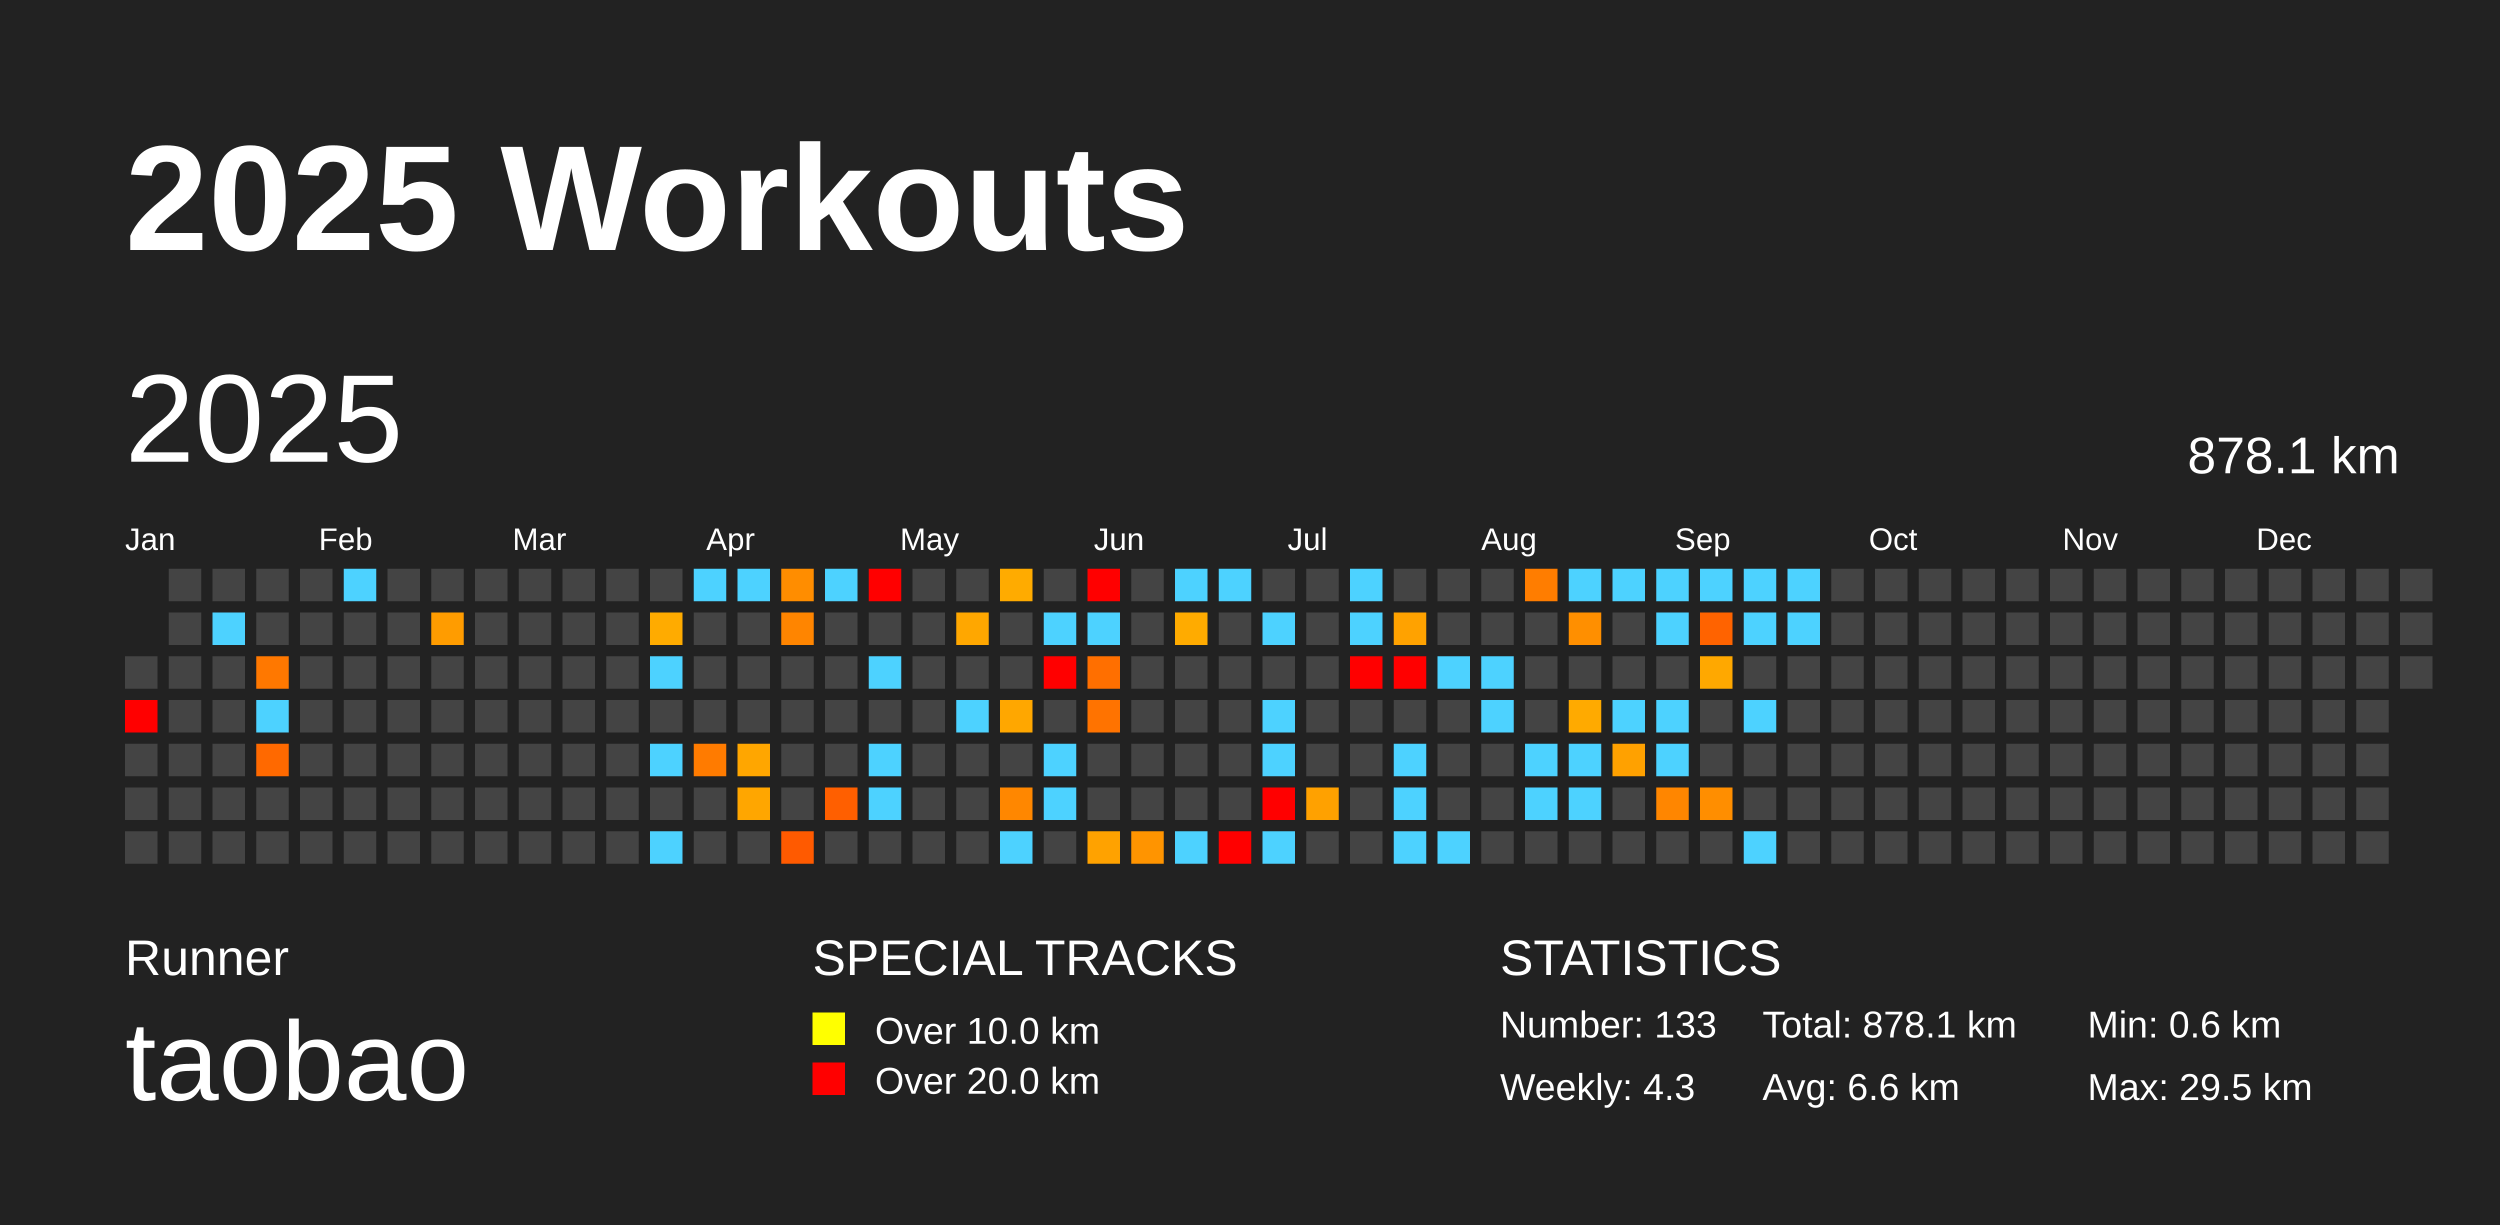
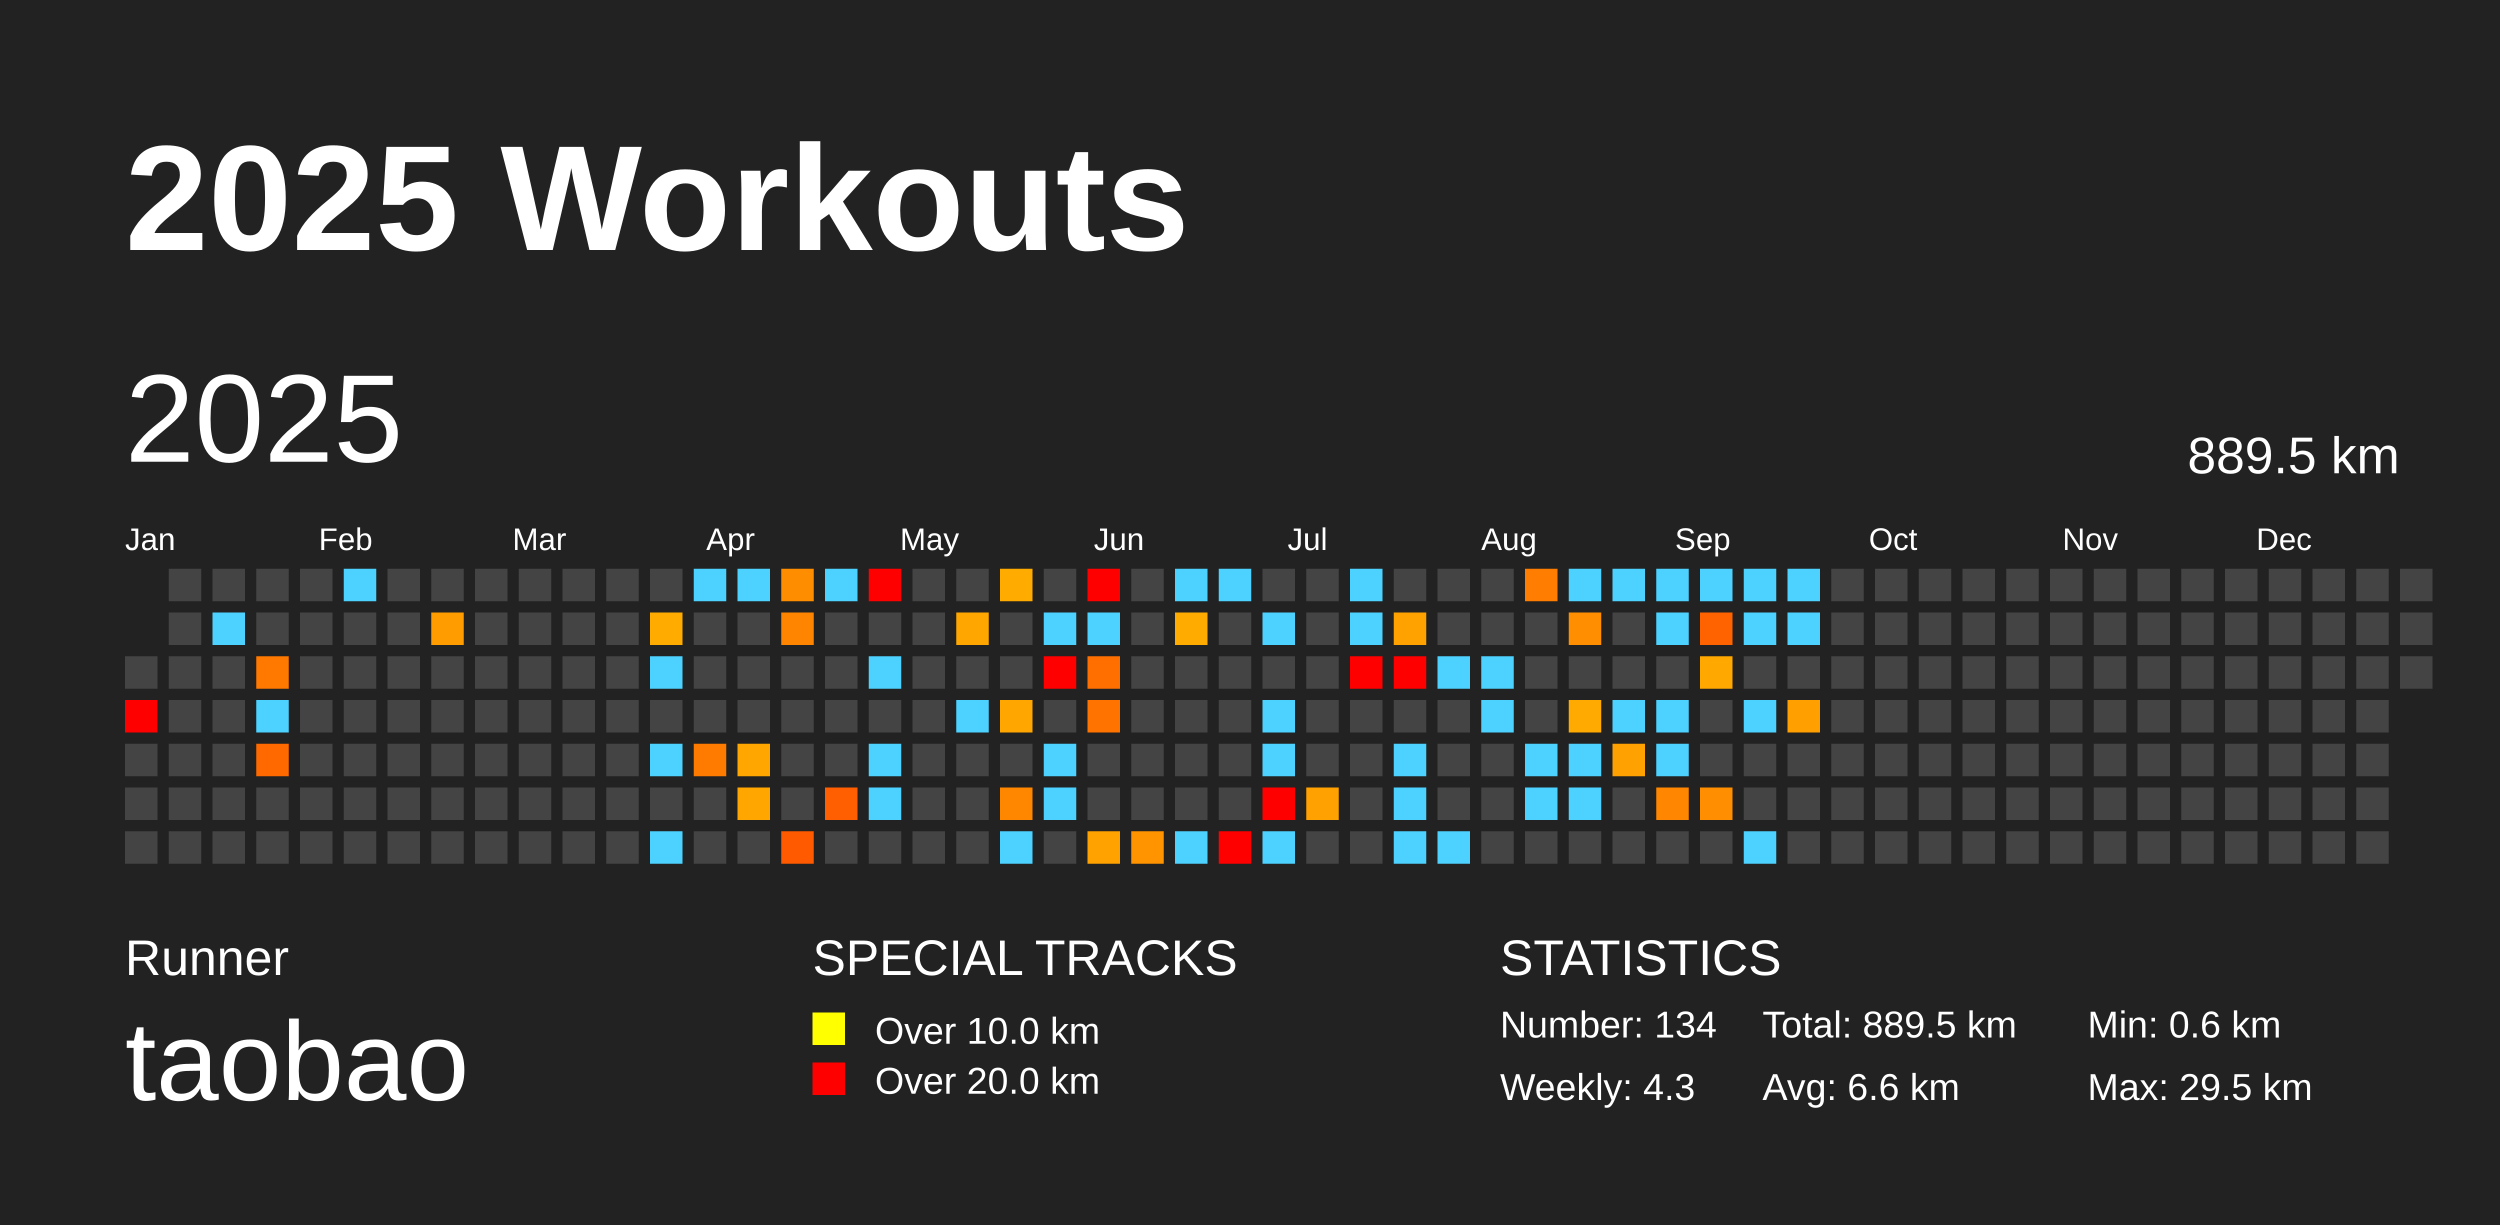
<svg xmlns="http://www.w3.org/2000/svg" baseProfile="full" height="98mm" version="1.1" viewBox="0,0,200,98" width="200mm">
  <defs />
  <rect fill="#222222" height="98" width="200" x="0" y="0" />
  <text fill="#FFFFFF" style="font-size:12px; font-family:Arial; font-weight:bold;" x="10" y="20">2025 Workouts</text>
  <text fill="#FFFFFF" style="font-size:4px; font-family:Arial" x="10" y="78">Runner</text>
  <text fill="#FFFFFF" style="font-size:9px; font-family:Arial" x="10" y="88">taobao</text>
  <text fill="#FFFFFF" style="font-size:4px; font-family:Arial" x="65" y="78">SPECIAL TRACKS</text>
  <rect fill="yellow" height="2.6" width="2.6" x="65" y="81" />
  <text fill="#FFFFFF" style="font-size:3px; font-family:Arial" x="70" y="83.5">Over 10.0 km</text>
  <rect fill="red" height="2.6" width="2.6" x="65" y="85" />
  <text fill="#FFFFFF" style="font-size:3px; font-family:Arial" x="70" y="87.5">Over 20.0 km</text>
  <text fill="#FFFFFF" style="font-size:4px; font-family:Arial" x="120" y="78">STATISTICS</text>
-   <text fill="#FFFFFF" style="font-size:3px; font-family:Arial" x="120" y="83">Number: 133</text>
+   <text fill="#FFFFFF" style="font-size:3px; font-family:Arial" x="120" y="83">Number: 134</text>
  <text fill="#FFFFFF" style="font-size:3px; font-family:Arial" x="120" y="88">Weekly: 4.3</text>
-   <text fill="#FFFFFF" style="font-size:3px; font-family:Arial" x="141" y="83">Total: 878.1 km</text>
+   <text fill="#FFFFFF" style="font-size:3px; font-family:Arial" x="141" y="83">Total: 889.5 km</text>
  <text fill="#FFFFFF" style="font-size:3px; font-family:Arial" x="141" y="88">Avg: 6.6 km</text>
  <text fill="#FFFFFF" style="font-size:3px; font-family:Arial" x="167" y="83">Min: 0.6 km</text>
  <text fill="#FFFFFF" style="font-size:3px; font-family:Arial" x="167" y="88">Max: 29.5 km</text>
  <text dominant-baseline="hanging" fill="#FFFFFF" style="font-size:10.0px; font-family:Arial;" x="10" y="30">2025</text>
-   <text dominant-baseline="hanging" fill="#FFFFFF" style="font-size:4.125px; font-family:Arial;" x="175" y="35">878.1 km</text>
+   <text dominant-baseline="hanging" fill="#FFFFFF" style="font-size:4.125px; font-family:Arial;" x="175" y="35">889.5 km</text>
  <text fill="#FFFFFF" style="font-size:2.5px; font-family:Arial" x="10.0" y="44">Jan</text>
  <text fill="#FFFFFF" style="font-size:2.5px; font-family:Arial" x="25.5" y="44">Feb</text>
  <text fill="#FFFFFF" style="font-size:2.5px; font-family:Arial" x="41.0" y="44">Mar</text>
  <text fill="#FFFFFF" style="font-size:2.5px; font-family:Arial" x="56.5" y="44">Apr</text>
  <text fill="#FFFFFF" style="font-size:2.5px; font-family:Arial" x="72.0" y="44">May</text>
  <text fill="#FFFFFF" style="font-size:2.5px; font-family:Arial" x="87.5" y="44">Jun</text>
  <text fill="#FFFFFF" style="font-size:2.5px; font-family:Arial" x="103.0" y="44">Jul</text>
  <text fill="#FFFFFF" style="font-size:2.5px; font-family:Arial" x="118.5" y="44">Aug</text>
  <text fill="#FFFFFF" style="font-size:2.5px; font-family:Arial" x="134.0" y="44">Sep</text>
  <text fill="#FFFFFF" style="font-size:2.5px; font-family:Arial" x="149.5" y="44">Oct</text>
  <text fill="#FFFFFF" style="font-size:2.5px; font-family:Arial" x="165.0" y="44">Nov</text>
  <text fill="#FFFFFF" style="font-size:2.5px; font-family:Arial" x="180.5" y="44">Dec</text>
  <rect fill="#444444" height="2.6" width="2.6" x="10.0" y="52.5" />
  <rect fill="red" height="2.6" width="2.6" x="10.0" y="56.0" />
  <rect fill="#444444" height="2.6" width="2.6" x="10.0" y="59.5" />
  <rect fill="#444444" height="2.6" width="2.6" x="10.0" y="63.0" />
  <rect fill="#444444" height="2.6" width="2.6" x="10.0" y="66.5" />
  <rect fill="#444444" height="2.6" width="2.6" x="13.5" y="45.5" />
  <rect fill="#444444" height="2.6" width="2.6" x="13.5" y="49.0" />
  <rect fill="#444444" height="2.6" width="2.6" x="13.5" y="52.5" />
  <rect fill="#444444" height="2.6" width="2.6" x="13.5" y="56.0" />
  <rect fill="#444444" height="2.6" width="2.6" x="13.5" y="59.5" />
  <rect fill="#444444" height="2.6" width="2.6" x="13.5" y="63.0" />
  <rect fill="#444444" height="2.6" width="2.6" x="13.5" y="66.5" />
  <rect fill="#444444" height="2.6" width="2.6" x="17.0" y="45.5" />
  <rect fill="#4dd2ff" height="2.6" width="2.6" x="17.0" y="49.0" />
  <rect fill="#444444" height="2.6" width="2.6" x="17.0" y="52.5" />
  <rect fill="#444444" height="2.6" width="2.6" x="17.0" y="56.0" />
  <rect fill="#444444" height="2.6" width="2.6" x="17.0" y="59.5" />
  <rect fill="#444444" height="2.6" width="2.6" x="17.0" y="63.0" />
  <rect fill="#444444" height="2.6" width="2.6" x="17.0" y="66.5" />
  <rect fill="#444444" height="2.6" width="2.6" x="20.5" y="45.5" />
  <rect fill="#444444" height="2.6" width="2.6" x="20.5" y="49.0" />
  <rect fill="#ff7800" height="2.6" width="2.6" x="20.5" y="52.5" />
  <rect fill="#4dd2ff" height="2.6" width="2.6" x="20.5" y="56.0" />
  <rect fill="#ff6900" height="2.6" width="2.6" x="20.5" y="59.5" />
  <rect fill="#444444" height="2.6" width="2.6" x="20.5" y="63.0" />
  <rect fill="#444444" height="2.6" width="2.6" x="20.5" y="66.5" />
  <rect fill="#444444" height="2.6" width="2.6" x="24.0" y="45.5" />
  <rect fill="#444444" height="2.6" width="2.6" x="24.0" y="49.0" />
  <rect fill="#444444" height="2.6" width="2.6" x="24.0" y="52.5" />
  <rect fill="#444444" height="2.6" width="2.6" x="24.0" y="56.0" />
  <rect fill="#444444" height="2.6" width="2.6" x="24.0" y="59.5" />
  <rect fill="#444444" height="2.6" width="2.6" x="24.0" y="63.0" />
  <rect fill="#444444" height="2.6" width="2.6" x="24.0" y="66.5" />
  <rect fill="#4dd2ff" height="2.6" width="2.6" x="27.5" y="45.5" />
  <rect fill="#444444" height="2.6" width="2.6" x="27.5" y="49.0" />
  <rect fill="#444444" height="2.6" width="2.6" x="27.5" y="52.5" />
  <rect fill="#444444" height="2.6" width="2.6" x="27.5" y="56.0" />
  <rect fill="#444444" height="2.6" width="2.6" x="27.5" y="59.5" />
  <rect fill="#444444" height="2.6" width="2.6" x="27.5" y="63.0" />
  <rect fill="#444444" height="2.6" width="2.6" x="27.5" y="66.5" />
  <rect fill="#444444" height="2.6" width="2.6" x="31.0" y="45.5" />
  <rect fill="#444444" height="2.6" width="2.6" x="31.0" y="49.0" />
  <rect fill="#444444" height="2.6" width="2.6" x="31.0" y="52.5" />
  <rect fill="#444444" height="2.6" width="2.6" x="31.0" y="56.0" />
  <rect fill="#444444" height="2.6" width="2.6" x="31.0" y="59.5" />
  <rect fill="#444444" height="2.6" width="2.6" x="31.0" y="63.0" />
  <rect fill="#444444" height="2.6" width="2.6" x="31.0" y="66.5" />
  <rect fill="#444444" height="2.6" width="2.6" x="34.5" y="45.5" />
  <rect fill="#ff9c00" height="2.6" width="2.6" x="34.5" y="49.0" />
  <rect fill="#444444" height="2.6" width="2.6" x="34.5" y="52.5" />
  <rect fill="#444444" height="2.6" width="2.6" x="34.5" y="56.0" />
  <rect fill="#444444" height="2.6" width="2.6" x="34.5" y="59.5" />
  <rect fill="#444444" height="2.6" width="2.6" x="34.5" y="63.0" />
  <rect fill="#444444" height="2.6" width="2.6" x="34.5" y="66.5" />
  <rect fill="#444444" height="2.6" width="2.6" x="38.0" y="45.5" />
  <rect fill="#444444" height="2.6" width="2.6" x="38.0" y="49.0" />
  <rect fill="#444444" height="2.6" width="2.6" x="38.0" y="52.5" />
  <rect fill="#444444" height="2.6" width="2.6" x="38.0" y="56.0" />
  <rect fill="#444444" height="2.6" width="2.6" x="38.0" y="59.5" />
  <rect fill="#444444" height="2.6" width="2.6" x="38.0" y="63.0" />
  <rect fill="#444444" height="2.6" width="2.6" x="38.0" y="66.5" />
  <rect fill="#444444" height="2.6" width="2.6" x="41.5" y="45.5" />
  <rect fill="#444444" height="2.6" width="2.6" x="41.5" y="49.0" />
  <rect fill="#444444" height="2.6" width="2.6" x="41.5" y="52.5" />
  <rect fill="#444444" height="2.6" width="2.6" x="41.5" y="56.0" />
  <rect fill="#444444" height="2.6" width="2.6" x="41.5" y="59.5" />
  <rect fill="#444444" height="2.6" width="2.6" x="41.5" y="63.0" />
  <rect fill="#444444" height="2.6" width="2.6" x="41.5" y="66.5" />
  <rect fill="#444444" height="2.6" width="2.6" x="45.0" y="45.5" />
  <rect fill="#444444" height="2.6" width="2.6" x="45.0" y="49.0" />
  <rect fill="#444444" height="2.6" width="2.6" x="45.0" y="52.5" />
  <rect fill="#444444" height="2.6" width="2.6" x="45.0" y="56.0" />
  <rect fill="#444444" height="2.6" width="2.6" x="45.0" y="59.5" />
  <rect fill="#444444" height="2.6" width="2.6" x="45.0" y="63.0" />
  <rect fill="#444444" height="2.6" width="2.6" x="45.0" y="66.5" />
  <rect fill="#444444" height="2.6" width="2.6" x="48.5" y="45.5" />
  <rect fill="#444444" height="2.6" width="2.6" x="48.5" y="49.0" />
  <rect fill="#444444" height="2.6" width="2.6" x="48.5" y="52.5" />
  <rect fill="#444444" height="2.6" width="2.6" x="48.5" y="56.0" />
  <rect fill="#444444" height="2.6" width="2.6" x="48.5" y="59.5" />
  <rect fill="#444444" height="2.6" width="2.6" x="48.5" y="63.0" />
  <rect fill="#444444" height="2.6" width="2.6" x="48.5" y="66.5" />
  <rect fill="#444444" height="2.6" width="2.6" x="52.0" y="45.5" />
  <rect fill="#ffab00" height="2.6" width="2.6" x="52.0" y="49.0" />
  <rect fill="#4dd2ff" height="2.6" width="2.6" x="52.0" y="52.5" />
  <rect fill="#444444" height="2.6" width="2.6" x="52.0" y="56.0" />
  <rect fill="#4dd2ff" height="2.6" width="2.6" x="52.0" y="59.5" />
  <rect fill="#444444" height="2.6" width="2.6" x="52.0" y="63.0" />
  <rect fill="#4dd2ff" height="2.6" width="2.6" x="52.0" y="66.5" />
  <rect fill="#4dd2ff" height="2.6" width="2.6" x="55.5" y="45.5" />
  <rect fill="#444444" height="2.6" width="2.6" x="55.5" y="49.0" />
  <rect fill="#444444" height="2.6" width="2.6" x="55.5" y="52.5" />
  <rect fill="#444444" height="2.6" width="2.6" x="55.5" y="56.0" />
  <rect fill="#ff7b00" height="2.6" width="2.6" x="55.5" y="59.5" />
  <rect fill="#444444" height="2.6" width="2.6" x="55.5" y="63.0" />
  <rect fill="#444444" height="2.6" width="2.6" x="55.5" y="66.5" />
  <rect fill="#4dd2ff" height="2.6" width="2.6" x="59.0" y="45.5" />
  <rect fill="#444444" height="2.6" width="2.6" x="59.0" y="49.0" />
  <rect fill="#444444" height="2.6" width="2.6" x="59.0" y="52.5" />
  <rect fill="#444444" height="2.6" width="2.6" x="59.0" y="56.0" />
  <rect fill="#ffa600" height="2.6" width="2.6" x="59.0" y="59.5" />
  <rect fill="#ffa600" height="2.6" width="2.6" x="59.0" y="63.0" />
  <rect fill="#444444" height="2.6" width="2.6" x="59.0" y="66.5" />
  <rect fill="#ff8d00" height="2.6" width="2.6" x="62.5" y="45.5" />
  <rect fill="#ff8500" height="2.6" width="2.6" x="62.5" y="49.0" />
  <rect fill="#444444" height="2.6" width="2.6" x="62.5" y="52.5" />
  <rect fill="#444444" height="2.6" width="2.6" x="62.5" y="56.0" />
  <rect fill="#444444" height="2.6" width="2.6" x="62.5" y="59.5" />
  <rect fill="#444444" height="2.6" width="2.6" x="62.5" y="63.0" />
  <rect fill="#ff5a00" height="2.6" width="2.6" x="62.5" y="66.5" />
  <rect fill="#4dd2ff" height="2.6" width="2.6" x="66.0" y="45.5" />
  <rect fill="#444444" height="2.6" width="2.6" x="66.0" y="49.0" />
  <rect fill="#444444" height="2.6" width="2.6" x="66.0" y="52.5" />
  <rect fill="#444444" height="2.6" width="2.6" x="66.0" y="56.0" />
  <rect fill="#444444" height="2.6" width="2.6" x="66.0" y="59.5" />
  <rect fill="#ff5f00" height="2.6" width="2.6" x="66.0" y="63.0" />
  <rect fill="#444444" height="2.6" width="2.6" x="66.0" y="66.5" />
  <rect fill="red" height="2.6" width="2.6" x="69.5" y="45.5" />
  <rect fill="#444444" height="2.6" width="2.6" x="69.5" y="49.0" />
  <rect fill="#4dd2ff" height="2.6" width="2.6" x="69.5" y="52.5" />
  <rect fill="#444444" height="2.6" width="2.6" x="69.5" y="56.0" />
  <rect fill="#4dd2ff" height="2.6" width="2.6" x="69.5" y="59.5" />
  <rect fill="#4dd2ff" height="2.6" width="2.6" x="69.5" y="63.0" />
  <rect fill="#444444" height="2.6" width="2.6" x="69.5" y="66.5" />
  <rect fill="#444444" height="2.6" width="2.6" x="73.0" y="45.5" />
  <rect fill="#444444" height="2.6" width="2.6" x="73.0" y="49.0" />
  <rect fill="#444444" height="2.6" width="2.6" x="73.0" y="52.5" />
  <rect fill="#444444" height="2.6" width="2.6" x="73.0" y="56.0" />
  <rect fill="#444444" height="2.6" width="2.6" x="73.0" y="59.5" />
  <rect fill="#444444" height="2.6" width="2.6" x="73.0" y="63.0" />
  <rect fill="#444444" height="2.6" width="2.6" x="73.0" y="66.5" />
  <rect fill="#444444" height="2.6" width="2.6" x="76.5" y="45.5" />
  <rect fill="#ffa700" height="2.6" width="2.6" x="76.5" y="49.0" />
  <rect fill="#444444" height="2.6" width="2.6" x="76.5" y="52.5" />
  <rect fill="#4dd2ff" height="2.6" width="2.6" x="76.5" y="56.0" />
  <rect fill="#444444" height="2.6" width="2.6" x="76.5" y="59.5" />
  <rect fill="#444444" height="2.6" width="2.6" x="76.5" y="63.0" />
  <rect fill="#444444" height="2.6" width="2.6" x="76.5" y="66.5" />
  <rect fill="#ffab00" height="2.6" width="2.6" x="80.0" y="45.5" />
  <rect fill="#444444" height="2.6" width="2.6" x="80.0" y="49.0" />
  <rect fill="#444444" height="2.6" width="2.6" x="80.0" y="52.5" />
  <rect fill="#ffa700" height="2.6" width="2.6" x="80.0" y="56.0" />
  <rect fill="#444444" height="2.6" width="2.6" x="80.0" y="59.5" />
  <rect fill="#ff8700" height="2.6" width="2.6" x="80.0" y="63.0" />
  <rect fill="#4dd2ff" height="2.6" width="2.6" x="80.0" y="66.5" />
  <rect fill="#444444" height="2.6" width="2.6" x="83.5" y="45.5" />
  <rect fill="#4dd2ff" height="2.6" width="2.6" x="83.5" y="49.0" />
  <rect fill="red" height="2.6" width="2.6" x="83.5" y="52.5" />
  <rect fill="#444444" height="2.6" width="2.6" x="83.5" y="56.0" />
  <rect fill="#4dd2ff" height="2.6" width="2.6" x="83.5" y="59.5" />
  <rect fill="#4dd2ff" height="2.6" width="2.6" x="83.5" y="63.0" />
  <rect fill="#444444" height="2.6" width="2.6" x="83.5" y="66.5" />
  <rect fill="red" height="2.6" width="2.6" x="87.0" y="45.5" />
  <rect fill="#4dd2ff" height="2.6" width="2.6" x="87.0" y="49.0" />
  <rect fill="#ff6f00" height="2.6" width="2.6" x="87.0" y="52.5" />
  <rect fill="#ff7300" height="2.6" width="2.6" x="87.0" y="56.0" />
  <rect fill="#444444" height="2.6" width="2.6" x="87.0" y="59.5" />
  <rect fill="#444444" height="2.6" width="2.6" x="87.0" y="63.0" />
  <rect fill="#ffa200" height="2.6" width="2.6" x="87.0" y="66.5" />
  <rect fill="#444444" height="2.6" width="2.6" x="90.5" y="45.5" />
  <rect fill="#444444" height="2.6" width="2.6" x="90.5" y="49.0" />
  <rect fill="#444444" height="2.6" width="2.6" x="90.5" y="52.5" />
  <rect fill="#444444" height="2.6" width="2.6" x="90.5" y="56.0" />
  <rect fill="#444444" height="2.6" width="2.6" x="90.5" y="59.5" />
  <rect fill="#444444" height="2.6" width="2.6" x="90.5" y="63.0" />
  <rect fill="#ff9400" height="2.6" width="2.6" x="90.5" y="66.5" />
  <rect fill="#4dd2ff" height="2.6" width="2.6" x="94.0" y="45.5" />
  <rect fill="#ffab00" height="2.6" width="2.6" x="94.0" y="49.0" />
  <rect fill="#444444" height="2.6" width="2.6" x="94.0" y="52.5" />
  <rect fill="#444444" height="2.6" width="2.6" x="94.0" y="56.0" />
  <rect fill="#444444" height="2.6" width="2.6" x="94.0" y="59.5" />
  <rect fill="#444444" height="2.6" width="2.6" x="94.0" y="63.0" />
  <rect fill="#4dd2ff" height="2.6" width="2.6" x="94.0" y="66.5" />
  <rect fill="#4dd2ff" height="2.6" width="2.6" x="97.5" y="45.5" />
  <rect fill="#444444" height="2.6" width="2.6" x="97.5" y="49.0" />
  <rect fill="#444444" height="2.6" width="2.6" x="97.5" y="52.5" />
  <rect fill="#444444" height="2.6" width="2.6" x="97.5" y="56.0" />
  <rect fill="#444444" height="2.6" width="2.6" x="97.5" y="59.5" />
  <rect fill="#444444" height="2.6" width="2.6" x="97.5" y="63.0" />
  <rect fill="red" height="2.6" width="2.6" x="97.5" y="66.5" />
  <rect fill="#444444" height="2.6" width="2.6" x="101.0" y="45.5" />
  <rect fill="#4dd2ff" height="2.6" width="2.6" x="101.0" y="49.0" />
  <rect fill="#444444" height="2.6" width="2.6" x="101.0" y="52.5" />
  <rect fill="#4dd2ff" height="2.6" width="2.6" x="101.0" y="56.0" />
  <rect fill="#4dd2ff" height="2.6" width="2.6" x="101.0" y="59.5" />
  <rect fill="red" height="2.6" width="2.6" x="101.0" y="63.0" />
  <rect fill="#4dd2ff" height="2.6" width="2.6" x="101.0" y="66.5" />
  <rect fill="#444444" height="2.6" width="2.6" x="104.5" y="45.5" />
  <rect fill="#444444" height="2.6" width="2.6" x="104.5" y="49.0" />
  <rect fill="#444444" height="2.6" width="2.6" x="104.5" y="52.5" />
  <rect fill="#444444" height="2.6" width="2.6" x="104.5" y="56.0" />
  <rect fill="#444444" height="2.6" width="2.6" x="104.5" y="59.5" />
  <rect fill="#ffa100" height="2.6" width="2.6" x="104.5" y="63.0" />
  <rect fill="#444444" height="2.6" width="2.6" x="104.5" y="66.5" />
  <rect fill="#4dd2ff" height="2.6" width="2.6" x="108.0" y="45.5" />
  <rect fill="#4dd2ff" height="2.6" width="2.6" x="108.0" y="49.0" />
  <rect fill="red" height="2.6" width="2.6" x="108.0" y="52.5" />
  <rect fill="#444444" height="2.6" width="2.6" x="108.0" y="56.0" />
  <rect fill="#444444" height="2.6" width="2.6" x="108.0" y="59.5" />
  <rect fill="#444444" height="2.6" width="2.6" x="108.0" y="63.0" />
  <rect fill="#444444" height="2.6" width="2.6" x="108.0" y="66.5" />
  <rect fill="#444444" height="2.6" width="2.6" x="111.5" y="45.5" />
  <rect fill="#ffa200" height="2.6" width="2.6" x="111.5" y="49.0" />
  <rect fill="red" height="2.6" width="2.6" x="111.5" y="52.5" />
  <rect fill="#444444" height="2.6" width="2.6" x="111.5" y="56.0" />
  <rect fill="#4dd2ff" height="2.6" width="2.6" x="111.5" y="59.5" />
  <rect fill="#4dd2ff" height="2.6" width="2.6" x="111.5" y="63.0" />
  <rect fill="#4dd2ff" height="2.6" width="2.6" x="111.5" y="66.5" />
  <rect fill="#444444" height="2.6" width="2.6" x="115.0" y="45.5" />
  <rect fill="#444444" height="2.6" width="2.6" x="115.0" y="49.0" />
  <rect fill="#4dd2ff" height="2.6" width="2.6" x="115.0" y="52.5" />
  <rect fill="#444444" height="2.6" width="2.6" x="115.0" y="56.0" />
  <rect fill="#444444" height="2.6" width="2.6" x="115.0" y="59.5" />
  <rect fill="#444444" height="2.6" width="2.6" x="115.0" y="63.0" />
  <rect fill="#4dd2ff" height="2.6" width="2.6" x="115.0" y="66.5" />
  <rect fill="#444444" height="2.6" width="2.6" x="118.5" y="45.5" />
  <rect fill="#444444" height="2.6" width="2.6" x="118.5" y="49.0" />
  <rect fill="#4dd2ff" height="2.6" width="2.6" x="118.5" y="52.5" />
  <rect fill="#4dd2ff" height="2.6" width="2.6" x="118.5" y="56.0" />
  <rect fill="#444444" height="2.6" width="2.6" x="118.5" y="59.5" />
  <rect fill="#444444" height="2.6" width="2.6" x="118.5" y="63.0" />
  <rect fill="#444444" height="2.6" width="2.6" x="118.5" y="66.5" />
  <rect fill="#ff7d00" height="2.6" width="2.6" x="122.0" y="45.5" />
  <rect fill="#444444" height="2.6" width="2.6" x="122.0" y="49.0" />
  <rect fill="#444444" height="2.6" width="2.6" x="122.0" y="52.5" />
  <rect fill="#444444" height="2.6" width="2.6" x="122.0" y="56.0" />
  <rect fill="#4dd2ff" height="2.6" width="2.6" x="122.0" y="59.5" />
  <rect fill="#4dd2ff" height="2.6" width="2.6" x="122.0" y="63.0" />
  <rect fill="#444444" height="2.6" width="2.6" x="122.0" y="66.5" />
  <rect fill="#4dd2ff" height="2.6" width="2.6" x="125.5" y="45.5" />
  <rect fill="#ff8f00" height="2.6" width="2.6" x="125.5" y="49.0" />
  <rect fill="#444444" height="2.6" width="2.6" x="125.5" y="52.5" />
  <rect fill="#ffaa00" height="2.6" width="2.6" x="125.5" y="56.0" />
  <rect fill="#4dd2ff" height="2.6" width="2.6" x="125.5" y="59.5" />
  <rect fill="#4dd2ff" height="2.6" width="2.6" x="125.5" y="63.0" />
  <rect fill="#444444" height="2.6" width="2.6" x="125.5" y="66.5" />
  <rect fill="#4dd2ff" height="2.6" width="2.6" x="129.0" y="45.5" />
  <rect fill="#444444" height="2.6" width="2.6" x="129.0" y="49.0" />
  <rect fill="#444444" height="2.6" width="2.6" x="129.0" y="52.5" />
  <rect fill="#4dd2ff" height="2.6" width="2.6" x="129.0" y="56.0" />
  <rect fill="#ffa100" height="2.6" width="2.6" x="129.0" y="59.5" />
  <rect fill="#444444" height="2.6" width="2.6" x="129.0" y="63.0" />
  <rect fill="#444444" height="2.6" width="2.6" x="129.0" y="66.5" />
  <rect fill="#4dd2ff" height="2.6" width="2.6" x="132.5" y="45.5" />
  <rect fill="#4dd2ff" height="2.6" width="2.6" x="132.5" y="49.0" />
  <rect fill="#444444" height="2.6" width="2.6" x="132.5" y="52.5" />
  <rect fill="#4dd2ff" height="2.6" width="2.6" x="132.5" y="56.0" />
  <rect fill="#4dd2ff" height="2.6" width="2.6" x="132.5" y="59.5" />
  <rect fill="#ff8600" height="2.6" width="2.6" x="132.5" y="63.0" />
  <rect fill="#444444" height="2.6" width="2.6" x="132.5" y="66.5" />
  <rect fill="#4dd2ff" height="2.6" width="2.6" x="136.0" y="45.5" />
  <rect fill="#ff6300" height="2.6" width="2.6" x="136.0" y="49.0" />
  <rect fill="#ffa800" height="2.6" width="2.6" x="136.0" y="52.5" />
  <rect fill="#444444" height="2.6" width="2.6" x="136.0" y="56.0" />
  <rect fill="#444444" height="2.6" width="2.6" x="136.0" y="59.5" />
  <rect fill="#ff8e00" height="2.6" width="2.6" x="136.0" y="63.0" />
  <rect fill="#444444" height="2.6" width="2.6" x="136.0" y="66.5" />
  <rect fill="#4dd2ff" height="2.6" width="2.6" x="139.5" y="45.5" />
  <rect fill="#4dd2ff" height="2.6" width="2.6" x="139.5" y="49.0" />
  <rect fill="#444444" height="2.6" width="2.6" x="139.5" y="52.5" />
  <rect fill="#4dd2ff" height="2.6" width="2.6" x="139.5" y="56.0" />
  <rect fill="#444444" height="2.6" width="2.6" x="139.5" y="59.5" />
  <rect fill="#444444" height="2.6" width="2.6" x="139.5" y="63.0" />
  <rect fill="#4dd2ff" height="2.6" width="2.6" x="139.5" y="66.5" />
  <rect fill="#4dd2ff" height="2.6" width="2.6" x="143.0" y="45.5" />
  <rect fill="#4dd2ff" height="2.6" width="2.6" x="143.0" y="49.0" />
  <rect fill="#444444" height="2.6" width="2.6" x="143.0" y="52.5" />
-   <rect fill="#444444" height="2.6" width="2.6" x="143.0" y="56.0" />
+   <rect fill="#ffa000" height="2.6" width="2.6" x="143.0" y="56.0" />
  <rect fill="#444444" height="2.6" width="2.6" x="143.0" y="59.5" />
  <rect fill="#444444" height="2.6" width="2.6" x="143.0" y="63.0" />
  <rect fill="#444444" height="2.6" width="2.6" x="143.0" y="66.5" />
  <rect fill="#444444" height="2.6" width="2.6" x="146.5" y="45.5" />
  <rect fill="#444444" height="2.6" width="2.6" x="146.5" y="49.0" />
  <rect fill="#444444" height="2.6" width="2.6" x="146.5" y="52.5" />
  <rect fill="#444444" height="2.6" width="2.6" x="146.5" y="56.0" />
  <rect fill="#444444" height="2.6" width="2.6" x="146.5" y="59.5" />
  <rect fill="#444444" height="2.6" width="2.6" x="146.5" y="63.0" />
  <rect fill="#444444" height="2.6" width="2.6" x="146.5" y="66.5" />
  <rect fill="#444444" height="2.6" width="2.6" x="150.0" y="45.5" />
  <rect fill="#444444" height="2.6" width="2.6" x="150.0" y="49.0" />
  <rect fill="#444444" height="2.6" width="2.6" x="150.0" y="52.5" />
  <rect fill="#444444" height="2.6" width="2.6" x="150.0" y="56.0" />
  <rect fill="#444444" height="2.6" width="2.6" x="150.0" y="59.5" />
  <rect fill="#444444" height="2.6" width="2.6" x="150.0" y="63.0" />
  <rect fill="#444444" height="2.6" width="2.6" x="150.0" y="66.5" />
  <rect fill="#444444" height="2.6" width="2.6" x="153.5" y="45.5" />
  <rect fill="#444444" height="2.6" width="2.6" x="153.5" y="49.0" />
  <rect fill="#444444" height="2.6" width="2.6" x="153.5" y="52.5" />
  <rect fill="#444444" height="2.6" width="2.6" x="153.5" y="56.0" />
  <rect fill="#444444" height="2.6" width="2.6" x="153.5" y="59.5" />
  <rect fill="#444444" height="2.6" width="2.6" x="153.5" y="63.0" />
  <rect fill="#444444" height="2.6" width="2.6" x="153.5" y="66.5" />
  <rect fill="#444444" height="2.6" width="2.6" x="157.0" y="45.5" />
  <rect fill="#444444" height="2.6" width="2.6" x="157.0" y="49.0" />
  <rect fill="#444444" height="2.6" width="2.6" x="157.0" y="52.5" />
  <rect fill="#444444" height="2.6" width="2.6" x="157.0" y="56.0" />
  <rect fill="#444444" height="2.6" width="2.6" x="157.0" y="59.5" />
  <rect fill="#444444" height="2.6" width="2.6" x="157.0" y="63.0" />
  <rect fill="#444444" height="2.6" width="2.6" x="157.0" y="66.5" />
  <rect fill="#444444" height="2.6" width="2.6" x="160.5" y="45.5" />
  <rect fill="#444444" height="2.6" width="2.6" x="160.5" y="49.0" />
  <rect fill="#444444" height="2.6" width="2.6" x="160.5" y="52.5" />
  <rect fill="#444444" height="2.6" width="2.6" x="160.5" y="56.0" />
  <rect fill="#444444" height="2.6" width="2.6" x="160.5" y="59.5" />
  <rect fill="#444444" height="2.6" width="2.6" x="160.5" y="63.0" />
  <rect fill="#444444" height="2.6" width="2.6" x="160.5" y="66.5" />
  <rect fill="#444444" height="2.6" width="2.6" x="164.0" y="45.5" />
  <rect fill="#444444" height="2.6" width="2.6" x="164.0" y="49.0" />
  <rect fill="#444444" height="2.6" width="2.6" x="164.0" y="52.5" />
  <rect fill="#444444" height="2.6" width="2.6" x="164.0" y="56.0" />
  <rect fill="#444444" height="2.6" width="2.6" x="164.0" y="59.5" />
  <rect fill="#444444" height="2.6" width="2.6" x="164.0" y="63.0" />
  <rect fill="#444444" height="2.6" width="2.6" x="164.0" y="66.5" />
  <rect fill="#444444" height="2.6" width="2.6" x="167.5" y="45.5" />
  <rect fill="#444444" height="2.6" width="2.6" x="167.5" y="49.0" />
  <rect fill="#444444" height="2.6" width="2.6" x="167.5" y="52.5" />
  <rect fill="#444444" height="2.6" width="2.6" x="167.5" y="56.0" />
  <rect fill="#444444" height="2.6" width="2.6" x="167.5" y="59.5" />
  <rect fill="#444444" height="2.6" width="2.6" x="167.5" y="63.0" />
  <rect fill="#444444" height="2.6" width="2.6" x="167.5" y="66.5" />
  <rect fill="#444444" height="2.6" width="2.6" x="171.0" y="45.5" />
  <rect fill="#444444" height="2.6" width="2.6" x="171.0" y="49.0" />
  <rect fill="#444444" height="2.6" width="2.6" x="171.0" y="52.5" />
  <rect fill="#444444" height="2.6" width="2.6" x="171.0" y="56.0" />
  <rect fill="#444444" height="2.6" width="2.6" x="171.0" y="59.5" />
  <rect fill="#444444" height="2.6" width="2.6" x="171.0" y="63.0" />
  <rect fill="#444444" height="2.6" width="2.6" x="171.0" y="66.5" />
  <rect fill="#444444" height="2.6" width="2.6" x="174.5" y="45.5" />
  <rect fill="#444444" height="2.6" width="2.6" x="174.5" y="49.0" />
  <rect fill="#444444" height="2.6" width="2.6" x="174.5" y="52.5" />
  <rect fill="#444444" height="2.6" width="2.6" x="174.5" y="56.0" />
  <rect fill="#444444" height="2.6" width="2.6" x="174.5" y="59.5" />
  <rect fill="#444444" height="2.6" width="2.6" x="174.5" y="63.0" />
  <rect fill="#444444" height="2.6" width="2.6" x="174.5" y="66.5" />
  <rect fill="#444444" height="2.6" width="2.6" x="178.0" y="45.5" />
  <rect fill="#444444" height="2.6" width="2.6" x="178.0" y="49.0" />
  <rect fill="#444444" height="2.6" width="2.6" x="178.0" y="52.5" />
  <rect fill="#444444" height="2.6" width="2.6" x="178.0" y="56.0" />
  <rect fill="#444444" height="2.6" width="2.6" x="178.0" y="59.5" />
  <rect fill="#444444" height="2.6" width="2.6" x="178.0" y="63.0" />
  <rect fill="#444444" height="2.6" width="2.6" x="178.0" y="66.5" />
  <rect fill="#444444" height="2.6" width="2.6" x="181.5" y="45.5" />
  <rect fill="#444444" height="2.6" width="2.6" x="181.5" y="49.0" />
  <rect fill="#444444" height="2.6" width="2.6" x="181.5" y="52.5" />
  <rect fill="#444444" height="2.6" width="2.6" x="181.5" y="56.0" />
  <rect fill="#444444" height="2.6" width="2.6" x="181.5" y="59.5" />
  <rect fill="#444444" height="2.6" width="2.6" x="181.5" y="63.0" />
  <rect fill="#444444" height="2.6" width="2.6" x="181.5" y="66.5" />
  <rect fill="#444444" height="2.6" width="2.6" x="185.0" y="45.5" />
  <rect fill="#444444" height="2.6" width="2.6" x="185.0" y="49.0" />
  <rect fill="#444444" height="2.6" width="2.6" x="185.0" y="52.5" />
  <rect fill="#444444" height="2.6" width="2.6" x="185.0" y="56.0" />
  <rect fill="#444444" height="2.6" width="2.6" x="185.0" y="59.5" />
  <rect fill="#444444" height="2.6" width="2.6" x="185.0" y="63.0" />
  <rect fill="#444444" height="2.6" width="2.6" x="185.0" y="66.5" />
  <rect fill="#444444" height="2.6" width="2.6" x="188.5" y="45.5" />
  <rect fill="#444444" height="2.6" width="2.6" x="188.5" y="49.0" />
  <rect fill="#444444" height="2.6" width="2.6" x="188.5" y="52.5" />
  <rect fill="#444444" height="2.6" width="2.6" x="188.5" y="56.0" />
  <rect fill="#444444" height="2.6" width="2.6" x="188.5" y="59.5" />
  <rect fill="#444444" height="2.6" width="2.6" x="188.5" y="63.0" />
  <rect fill="#444444" height="2.6" width="2.6" x="188.5" y="66.5" />
  <rect fill="#444444" height="2.6" width="2.6" x="192.0" y="45.5" />
  <rect fill="#444444" height="2.6" width="2.6" x="192.0" y="49.0" />
  <rect fill="#444444" height="2.6" width="2.6" x="192.0" y="52.5" />
</svg>
